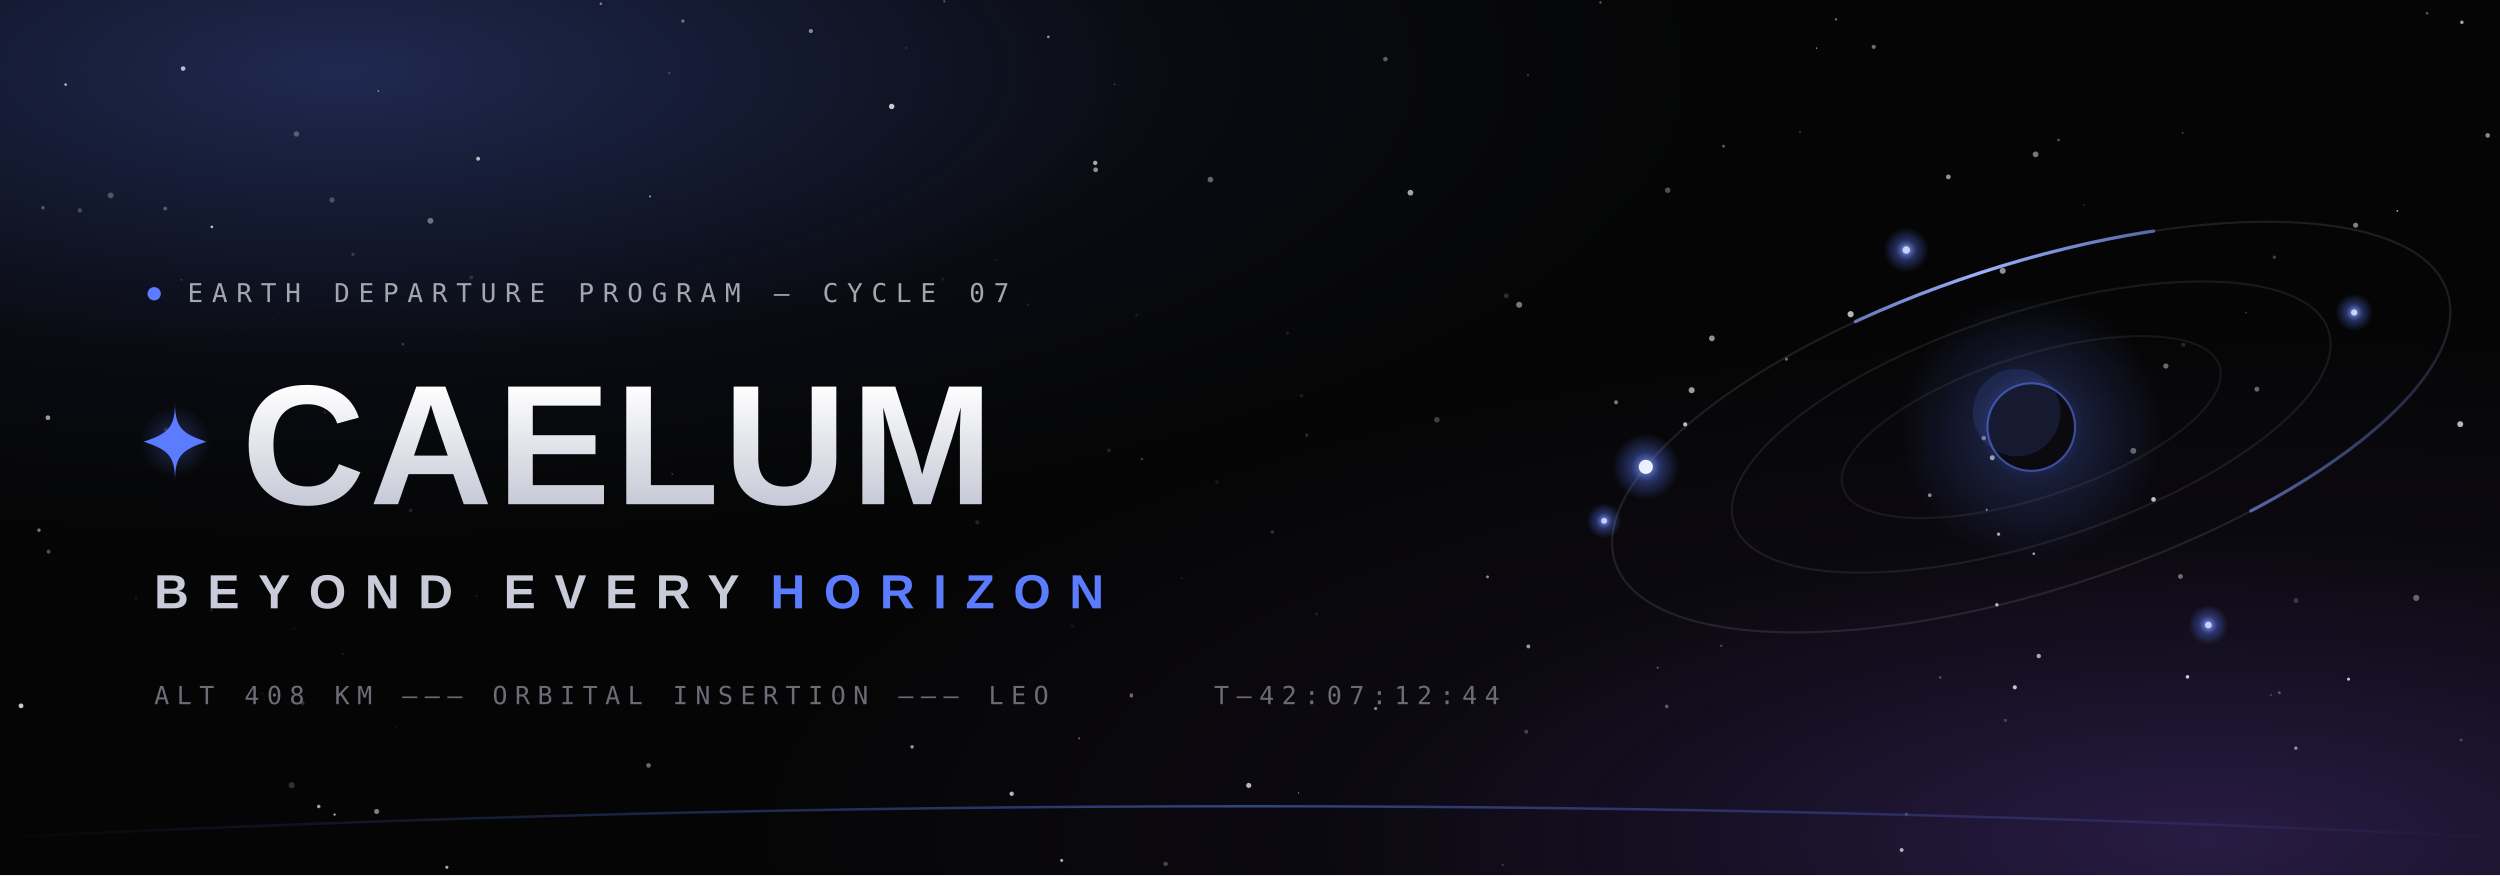
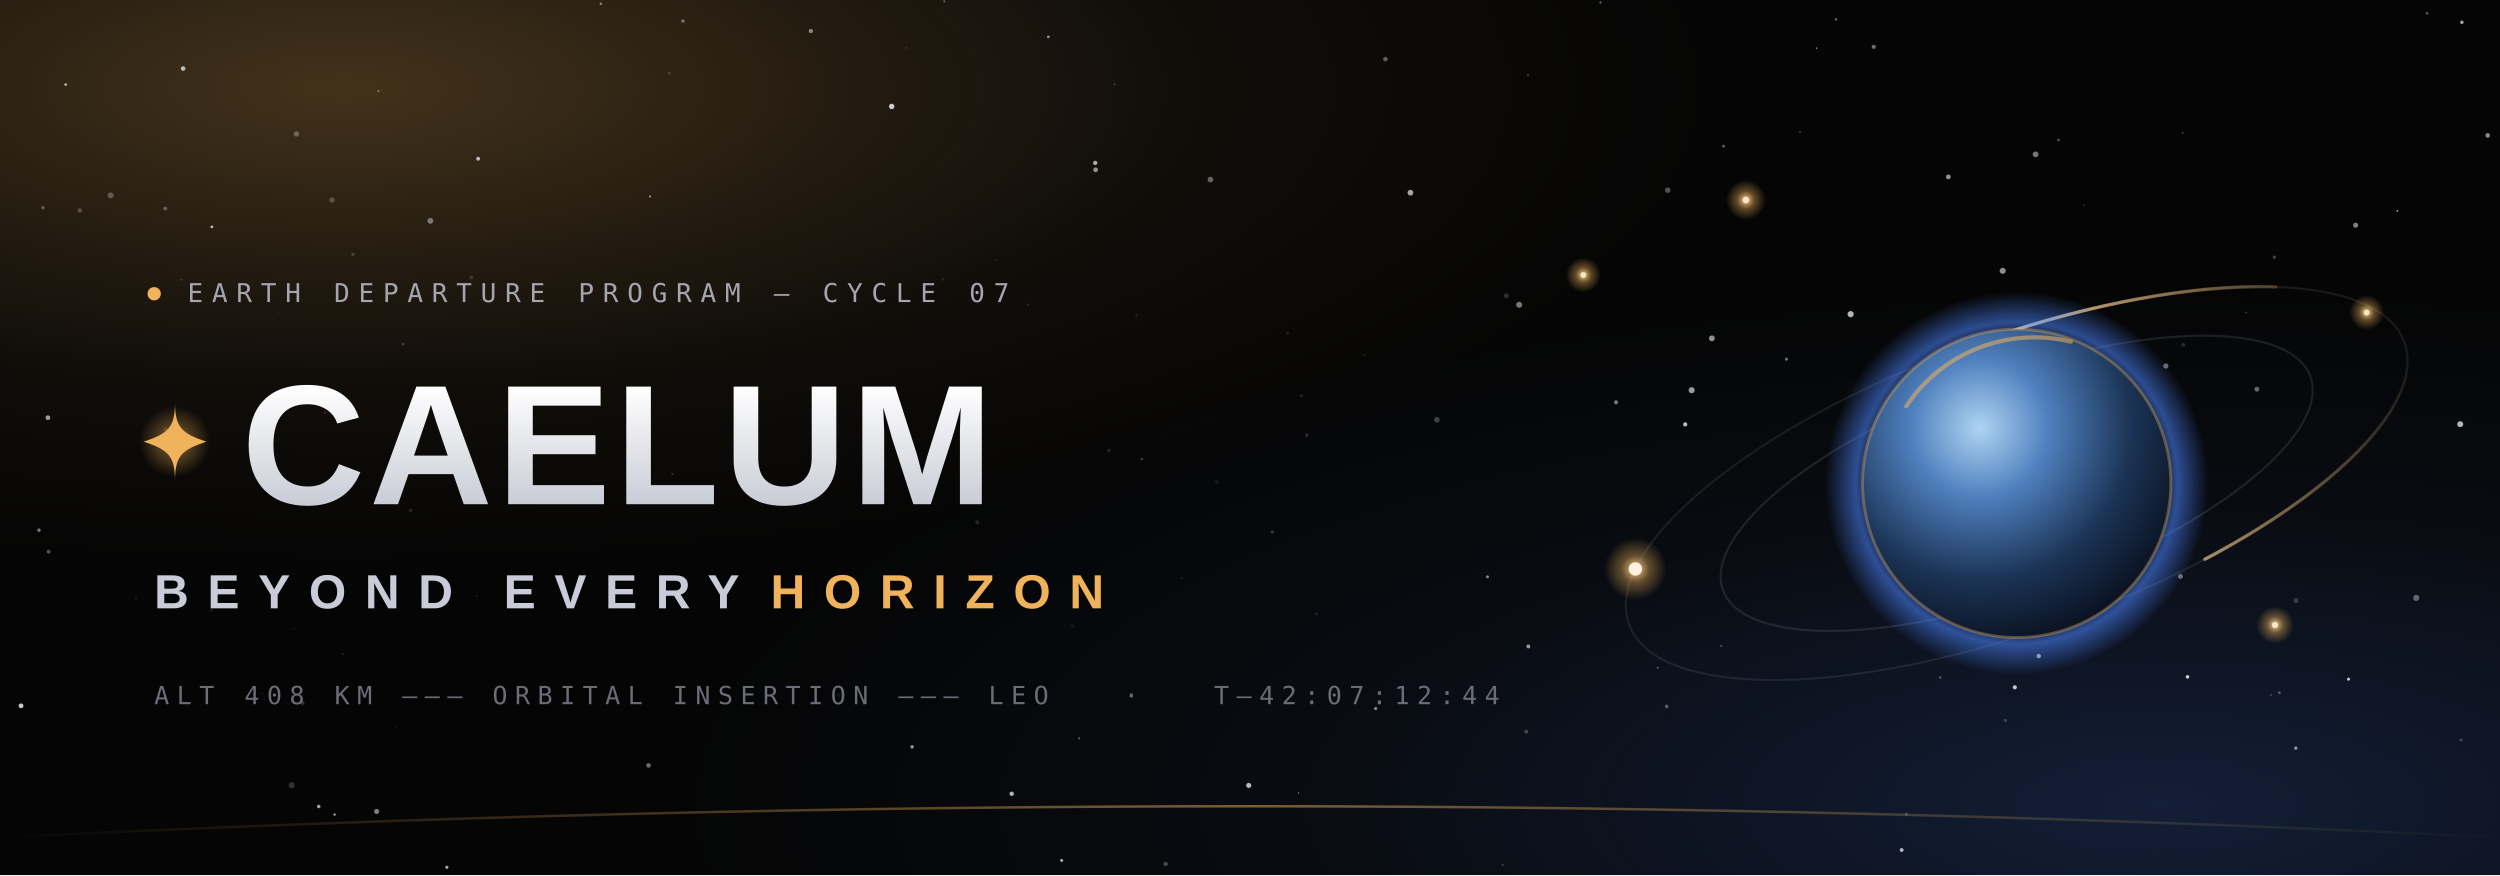
<svg xmlns="http://www.w3.org/2000/svg" viewBox="0 0 1200 420" width="1200" height="420" role="img" aria-label="Caelum — Beyond Every Horizon">
  <defs>
-     <radialGradient id="neb1" cx="14%" cy="8%" r="55%">
-       <stop offset="0%" stop-color="#5B7CFF" stop-opacity="0.30" />
-       <stop offset="60%" stop-color="#5B7CFF" stop-opacity="0.05" />
-       <stop offset="100%" stop-color="#5B7CFF" stop-opacity="0" />
-     </radialGradient>
-     <radialGradient id="neb2" cx="88%" cy="96%" r="60%">
-       <stop offset="0%" stop-color="#8B5CF6" stop-opacity="0.26" />
-       <stop offset="55%" stop-color="#8B5CF6" stop-opacity="0.05" />
-       <stop offset="100%" stop-color="#8B5CF6" stop-opacity="0" />
+     <radialGradient id="neb1" cx="14%" cy="10%" r="55%">
+       <stop offset="0%" stop-color="#F0B25A" stop-opacity="0.26" />
+       <stop offset="60%" stop-color="#F0B25A" stop-opacity="0.05" />
+       <stop offset="100%" stop-color="#F0B25A" stop-opacity="0" />
+     </radialGradient>
+     <radialGradient id="neb2" cx="86%" cy="92%" r="60%">
+       <stop offset="0%" stop-color="#4C86FF" stop-opacity="0.20" />
+       <stop offset="55%" stop-color="#4C86FF" stop-opacity="0.05" />
+       <stop offset="100%" stop-color="#4C86FF" stop-opacity="0" />
    </radialGradient>
    <radialGradient id="beacon" cx="50%" cy="50%" r="50%">
-       <stop offset="0%" stop-color="#9DB2FF" stop-opacity="0.9" />
-       <stop offset="45%" stop-color="#5B7CFF" stop-opacity="0.35" />
-       <stop offset="100%" stop-color="#5B7CFF" stop-opacity="0" />
-     </radialGradient>
-     <radialGradient id="planetglow" cx="50%" cy="50%" r="50%">
-       <stop offset="0%" stop-color="#5B7CFF" stop-opacity="0.55" />
-       <stop offset="40%" stop-color="#5B7CFF" stop-opacity="0.18" />
-       <stop offset="100%" stop-color="#5B7CFF" stop-opacity="0" />
+       <stop offset="0%" stop-color="#FFDFA6" stop-opacity="0.95" />
+       <stop offset="45%" stop-color="#F0B25A" stop-opacity="0.38" />
+       <stop offset="100%" stop-color="#F0B25A" stop-opacity="0" />
+     </radialGradient>
+     <radialGradient id="earth" cx="38%" cy="32%" r="75%">
+       <stop offset="0%" stop-color="#AFD4F2" />
+       <stop offset="30%" stop-color="#4F80BE" />
+       <stop offset="66%" stop-color="#1B3355" />
+       <stop offset="100%" stop-color="#070D18" />
+     </radialGradient>
+     <radialGradient id="atmo" cx="50%" cy="50%" r="50%">
+       <stop offset="0%" stop-color="#4C86FF" stop-opacity="0" />
+       <stop offset="74%" stop-color="#4C86FF" stop-opacity="0" />
+       <stop offset="84%" stop-color="#4C86FF" stop-opacity="0.55" />
+       <stop offset="100%" stop-color="#4C86FF" stop-opacity="0" />
    </radialGradient>
    <linearGradient id="arc" x1="0%" y1="0%" x2="100%" y2="0%">
-       <stop offset="0%" stop-color="#5B7CFF" stop-opacity="0" />
-       <stop offset="50%" stop-color="#9DB2FF" stop-opacity="1" />
-       <stop offset="100%" stop-color="#5B7CFF" stop-opacity="0" />
+       <stop offset="0%" stop-color="#F0B25A" stop-opacity="0" />
+       <stop offset="50%" stop-color="#FFE1AE" stop-opacity="1" />
+       <stop offset="100%" stop-color="#F0B25A" stop-opacity="0" />
    </linearGradient>
    <linearGradient id="horizon" x1="0%" y1="0%" x2="100%" y2="0%">
-       <stop offset="0%" stop-color="#5B7CFF" stop-opacity="0" />
-       <stop offset="50%" stop-color="#5B7CFF" stop-opacity="0.5" />
-       <stop offset="100%" stop-color="#5B7CFF" stop-opacity="0" />
+       <stop offset="0%" stop-color="#F0B25A" stop-opacity="0" />
+       <stop offset="50%" stop-color="#F0B25A" stop-opacity="0.5" />
+       <stop offset="100%" stop-color="#F0B25A" stop-opacity="0" />
    </linearGradient>
+     <radialGradient id="sparkglow" cx="50%" cy="50%" r="50%">
+       <stop offset="0%" stop-color="#F0B25A" stop-opacity="0.55" />
+       <stop offset="100%" stop-color="#F0B25A" stop-opacity="0" />
+     </radialGradient>
    <linearGradient id="wm" x1="0%" y1="0%" x2="0%" y2="100%">
      <stop offset="0%" stop-color="#FFFFFF" />
-       <stop offset="100%" stop-color="#C6C9D6" />
+       <stop offset="100%" stop-color="#C9CCD6" />
    </linearGradient>
  </defs>
  <rect width="1200" height="420" fill="#050505" />
  <rect width="1200" height="420" fill="url(#neb1)" />
  <rect width="1200" height="420" fill="url(#neb2)" />
  <g>
    <circle cx="1091.7" cy="123.5" r="0.85" fill="#EDEDF0" opacity="0.25" />
    <circle cx="1194.1" cy="65.0" r="1.11" fill="#EDEDF0" opacity="0.57" />
    <circle cx="857.5" cy="172.4" r="0.76" fill="#EDEDF0" opacity="0.43" />
    <circle cx="87.1" cy="134.3" r="0.44" fill="#EDEDF0" opacity="0.20" />
    <circle cx="535.0" cy="40.5" r="0.34" fill="#EDEDF0" opacity="0.39" />
    <circle cx="1181.7" cy="10.7" r="0.84" fill="#EDEDF0" opacity="0.69" />
    <circle cx="145.2" cy="337.4" r="0.95" fill="#EDEDF0" opacity="0.20" />
    <circle cx="160.6" cy="391.0" r="0.57" fill="#EDEDF0" opacity="0.71" />
    <circle cx="956.3" cy="219.7" r="1.20" fill="#EDEDF0" opacity="0.69" />
    <circle cx="961.3" cy="130.0" r="1.46" fill="#EDEDF0" opacity="0.59" />
    <circle cx="428.0" cy="51.1" r="1.31" fill="#EDEDF0" opacity="0.84" />
    <circle cx="1046.6" cy="276.7" r="1.17" fill="#EDEDF0" opacity="0.43" />
    <circle cx="180.8" cy="389.5" r="1.23" fill="#EDEDF0" opacity="0.53" />
    <circle cx="1047.7" cy="63.8" r="0.42" fill="#EDEDF0" opacity="0.34" />
    <circle cx="1078.2" cy="150.1" r="0.41" fill="#EDEDF0" opacity="0.28" />
    <circle cx="140.0" cy="376.9" r="1.47" fill="#EDEDF0" opacity="0.19" />
    <circle cx="800.5" cy="91.3" r="1.32" fill="#EDEDF0" opacity="0.33" />
    <circle cx="899.4" cy="22.5" r="0.99" fill="#EDEDF0" opacity="0.45" />
    <circle cx="153.0" cy="387.1" r="0.86" fill="#EDEDF0" opacity="0.67" />
    <circle cx="226.2" cy="133.2" r="0.95" fill="#EDEDF0" opacity="0.14" />
    <circle cx="1159.8" cy="287.0" r="1.48" fill="#EDEDF0" opacity="0.39" />
    <circle cx="623.3" cy="380.6" r="0.36" fill="#EDEDF0" opacity="0.53" />
    <circle cx="20.6" cy="99.7" r="0.81" fill="#EDEDF0" opacity="0.32" />
    <circle cx="87.9" cy="32.9" r="1.10" fill="#EDEDF0" opacity="0.76" />
    <circle cx="723.0" cy="142.0" r="1.18" fill="#EDEDF0" opacity="0.17" />
    <circle cx="926.3" cy="237.7" r="0.91" fill="#EDEDF0" opacity="0.57" />
    <circle cx="155.9" cy="198.0" r="0.66" fill="#EDEDF0" opacity="0.13" />
    <circle cx="618.0" cy="159.9" r="0.72" fill="#EDEDF0" opacity="0.11" />
    <circle cx="1130.7" cy="108.1" r="1.23" fill="#EDEDF0" opacity="0.53" />
    <circle cx="1050.0" cy="324.9" r="0.86" fill="#EDEDF0" opacity="0.85" />
    <circle cx="988.1" cy="67.2" r="0.67" fill="#EDEDF0" opacity="0.32" />
    <circle cx="548.1" cy="220.3" r="0.63" fill="#EDEDF0" opacity="0.22" />
    <circle cx="437.8" cy="358.5" r="0.83" fill="#EDEDF0" opacity="0.63" />
    <circle cx="164.4" cy="314.0" r="0.41" fill="#EDEDF0" opacity="0.18" />
    <circle cx="402.5" cy="333.6" r="0.86" fill="#EDEDF0" opacity="0.06" />
    <circle cx="953.6" cy="244.7" r="0.48" fill="#EDEDF0" opacity="0.65" />
    <circle cx="559.5" cy="414.7" r="1.05" fill="#EDEDF0" opacity="0.28" />
    <circle cx="733.4" cy="36.1" r="0.54" fill="#EDEDF0" opacity="0.22" />
    <circle cx="79.6" cy="206.2" r="1.03" fill="#EDEDF0" opacity="0.13" />
    <circle cx="327.8" cy="10.1" r="0.82" fill="#EDEDF0" opacity="0.40" />
    <circle cx="125.8" cy="333.0" r="0.81" fill="#EDEDF0" opacity="0.05" />
    <circle cx="689.7" cy="201.5" r="1.34" fill="#EDEDF0" opacity="0.26" />
    <circle cx="190.3" cy="349.4" r="0.41" fill="#EDEDF0" opacity="0.12" />
    <circle cx="159.4" cy="96.0" r="1.31" fill="#EDEDF0" opacity="0.24" />
    <circle cx="935.2" cy="84.9" r="1.15" fill="#EDEDF0" opacity="0.60" />
    <circle cx="967.1" cy="329.9" r="0.99" fill="#EDEDF0" opacity="0.82" />
    <circle cx="452.6" cy="134.1" r="0.75" fill="#EDEDF0" opacity="0.08" />
    <circle cx="389.2" cy="14.9" r="1.01" fill="#EDEDF0" opacity="0.52" />
    <circle cx="493.4" cy="146.3" r="0.56" fill="#EDEDF0" opacity="0.10" />
    <circle cx="467.6" cy="216.2" r="0.99" fill="#EDEDF0" opacity="0.05" />
    <circle cx="812.0" cy="187.3" r="1.46" fill="#EDEDF0" opacity="0.65" />
    <circle cx="518.0" cy="354.4" r="0.51" fill="#EDEDF0" opacity="0.39" />
    <circle cx="912.8" cy="408.0" r="0.93" fill="#EDEDF0" opacity="0.75" />
    <circle cx="1094.1" cy="332.5" r="0.69" fill="#EDEDF0" opacity="0.32" />
    <circle cx="931.3" cy="325.2" r="0.61" fill="#EDEDF0" opacity="0.31" />
    <circle cx="477.9" cy="125.0" r="0.35" fill="#EDEDF0" opacity="0.21" />
    <circle cx="821.7" cy="162.4" r="1.40" fill="#EDEDF0" opacity="0.60" />
    <circle cx="1000.5" cy="98.3" r="0.32" fill="#EDEDF0" opacity="0.29" />
    <circle cx="126.8" cy="335.9" r="0.22" fill="#EDEDF0" opacity="0.21" />
    <circle cx="1180.9" cy="203.6" r="1.44" fill="#EDEDF0" opacity="0.76" />
    <circle cx="101.4" cy="293.0" r="0.81" fill="#EDEDF0" opacity="0.08" />
    <circle cx="31.5" cy="40.6" r="0.60" fill="#EDEDF0" opacity="0.83" />
    <circle cx="169.4" cy="122.1" r="0.81" fill="#EDEDF0" opacity="0.17" />
    <circle cx="79.3" cy="100.1" r="0.91" fill="#EDEDF0" opacity="0.32" />
    <circle cx="276.6" cy="216.7" r="0.84" fill="#EDEDF0" opacity="0.24" />
    <circle cx="888.3" cy="150.8" r="1.50" fill="#EDEDF0" opacity="0.76" />
    <circle cx="959.3" cy="256.4" r="0.81" fill="#EDEDF0" opacity="0.72" />
    <circle cx="65.3" cy="287.1" r="0.67" fill="#EDEDF0" opacity="0.08" />
    <circle cx="1102.0" cy="359.1" r="0.80" fill="#EDEDF0" opacity="0.60" />
    <circle cx="193.4" cy="165.2" r="0.69" fill="#EDEDF0" opacity="0.19" />
    <circle cx="53.1" cy="93.8" r="1.42" fill="#EDEDF0" opacity="0.28" />
    <circle cx="915.1" cy="390.8" r="0.84" fill="#EDEDF0" opacity="0.18" />
    <circle cx="532.3" cy="216.2" r="0.88" fill="#EDEDF0" opacity="0.13" />
    <circle cx="610.7" cy="255.4" r="0.80" fill="#EDEDF0" opacity="0.19" />
    <circle cx="978.6" cy="314.9" r="1.06" fill="#EDEDF0" opacity="0.68" />
    <circle cx="624.7" cy="189.9" r="0.89" fill="#EDEDF0" opacity="0.09" />
    <circle cx="311.3" cy="367.4" r="1.13" fill="#EDEDF0" opacity="0.43" />
    <circle cx="545.5" cy="151.3" r="0.66" fill="#EDEDF0" opacity="0.09" />
    <circle cx="1181.3" cy="355.2" r="0.74" fill="#EDEDF0" opacity="0.23" />
    <circle cx="206.6" cy="106.0" r="1.42" fill="#EDEDF0" opacity="0.42" />
    <circle cx="229.5" cy="76.2" r="0.95" fill="#EDEDF0" opacity="0.74" />
    <circle cx="775.7" cy="193.1" r="0.98" fill="#EDEDF0" opacity="0.49" />
    <circle cx="509.6" cy="413.0" r="0.74" fill="#EDEDF0" opacity="0.72" />
    <circle cx="952.2" cy="210.3" r="1.08" fill="#EDEDF0" opacity="0.52" />
    <circle cx="228.7" cy="285.9" r="0.49" fill="#EDEDF0" opacity="0.12" />
    <circle cx="958.5" cy="290.3" r="0.81" fill="#EDEDF0" opacity="0.77" />
    <circle cx="469.1" cy="250.7" r="0.99" fill="#EDEDF0" opacity="0.13" />
    <circle cx="729.2" cy="146.3" r="1.46" fill="#EDEDF0" opacity="0.49" />
    <circle cx="795.7" cy="320.5" r="0.51" fill="#EDEDF0" opacity="0.35" />
    <circle cx="141.1" cy="301.8" r="0.29" fill="#EDEDF0" opacity="0.20" />
    <circle cx="977.1" cy="74.1" r="1.39" fill="#EDEDF0" opacity="0.49" />
    <circle cx="453.3" cy="0.7" r="0.58" fill="#EDEDF0" opacity="0.29" />
    <circle cx="1165.0" cy="6.4" r="0.66" fill="#EDEDF0" opacity="0.34" />
    <circle cx="677.0" cy="92.5" r="1.38" fill="#EDEDF0" opacity="0.69" />
    <circle cx="503.2" cy="17.7" r="0.64" fill="#EDEDF0" opacity="0.61" />
    <circle cx="409.8" cy="271.7" r="0.29" fill="#EDEDF0" opacity="0.07" />
    <circle cx="581.0" cy="86.2" r="1.37" fill="#EDEDF0" opacity="0.39" />
    <circle cx="599.4" cy="377.0" r="1.24" fill="#EDEDF0" opacity="0.76" />
    <circle cx="322.7" cy="227.5" r="0.48" fill="#EDEDF0" opacity="0.21" />
    <circle cx="1039.6" cy="175.7" r="1.26" fill="#EDEDF0" opacity="0.43" />
    <circle cx="288.4" cy="1.8" r="0.60" fill="#EDEDF0" opacity="0.51" />
    <circle cx="101.7" cy="108.9" r="0.63" fill="#EDEDF0" opacity="0.82" />
    <circle cx="23.3" cy="264.8" r="0.96" fill="#EDEDF0" opacity="0.32" />
    <circle cx="18.7" cy="254.5" r="0.84" fill="#EDEDF0" opacity="0.50" />
    <circle cx="665.0" cy="28.4" r="1.11" fill="#EDEDF0" opacity="0.37" />
    <circle cx="1150.7" cy="101.2" r="0.43" fill="#EDEDF0" opacity="0.77" />
    <circle cx="808.9" cy="203.7" r="1.03" fill="#EDEDF0" opacity="0.77" />
    <circle cx="133.9" cy="149.8" r="0.46" fill="#EDEDF0" opacity="0.07" />
    <circle cx="567.3" cy="277.5" r="0.34" fill="#EDEDF0" opacity="0.20" />
    <circle cx="714.0" cy="276.9" r="0.71" fill="#EDEDF0" opacity="0.55" />
    <circle cx="827.3" cy="70.2" r="0.71" fill="#EDEDF0" opacity="0.36" />
    <circle cx="864.0" cy="63.3" r="0.50" fill="#EDEDF0" opacity="0.22" />
    <circle cx="800.0" cy="339.1" r="0.88" fill="#EDEDF0" opacity="0.35" />
    <circle cx="435.0" cy="23.0" r="0.36" fill="#EDEDF0" opacity="0.25" />
    <circle cx="360.8" cy="314.3" r="0.34" fill="#EDEDF0" opacity="0.05" />
    <circle cx="660.3" cy="340.1" r="0.78" fill="#EDEDF0" opacity="0.54" />
    <circle cx="732.6" cy="351.2" r="0.95" fill="#EDEDF0" opacity="0.25" />
    <circle cx="721.3" cy="415.2" r="0.46" fill="#EDEDF0" opacity="0.27" />
    <circle cx="768.2" cy="1.2" r="0.55" fill="#EDEDF0" opacity="0.40" />
    <circle cx="1024.0" cy="216.4" r="1.43" fill="#EDEDF0" opacity="0.40" />
    <circle cx="826.2" cy="310.0" r="0.55" fill="#EDEDF0" opacity="0.27" />
    <circle cx="1083.3" cy="186.8" r="1.18" fill="#EDEDF0" opacity="0.42" />
    <circle cx="514.7" cy="300.6" r="0.81" fill="#EDEDF0" opacity="0.06" />
    <circle cx="962.6" cy="345.8" r="0.79" fill="#EDEDF0" opacity="0.21" />
    <circle cx="525.7" cy="78.2" r="1.05" fill="#EDEDF0" opacity="0.70" />
    <circle cx="197.1" cy="245.0" r="0.85" fill="#EDEDF0" opacity="0.13" />
    <circle cx="230.8" cy="143.9" r="0.32" fill="#EDEDF0" opacity="0.11" />
    <circle cx="181.6" cy="43.7" r="0.40" fill="#EDEDF0" opacity="0.62" />
    <circle cx="321.3" cy="35.1" r="0.61" fill="#EDEDF0" opacity="0.19" />
    <circle cx="627.2" cy="208.9" r="0.80" fill="#EDEDF0" opacity="0.17" />
    <circle cx="312.0" cy="94.3" r="0.49" fill="#EDEDF0" opacity="0.63" />
    <circle cx="733.6" cy="310.3" r="0.93" fill="#EDEDF0" opacity="0.64" />
    <circle cx="631.9" cy="294.7" r="0.78" fill="#EDEDF0" opacity="0.09" />
    <circle cx="142.3" cy="64.3" r="1.30" fill="#EDEDF0" opacity="0.30" />
    <circle cx="1048.0" cy="165.5" r="0.94" fill="#EDEDF0" opacity="0.16" />
-     <circle cx="655.1" cy="170.3" r="0.22" fill="#EDEDF0" opacity="0.06" />
+     <circle cx="655.1" cy="170.3" r="0.32" fill="#EDEDF0" opacity="0.20" />
    <circle cx="485.6" cy="381.0" r="1.05" fill="#EDEDF0" opacity="0.76" />
    <circle cx="1127.3" cy="326.0" r="0.74" fill="#EDEDF0" opacity="0.81" />
    <circle cx="1102.1" cy="288.3" r="1.18" fill="#EDEDF0" opacity="0.20" />
    <circle cx="872.0" cy="23.1" r="0.32" fill="#EDEDF0" opacity="0.84" />
    <circle cx="976.2" cy="265.8" r="0.63" fill="#EDEDF0" opacity="0.68" />
    <circle cx="10.1" cy="338.8" r="1.16" fill="#EDEDF0" opacity="0.84" />
    <circle cx="1033.7" cy="239.7" r="1.14" fill="#EDEDF0" opacity="0.79" />
    <circle cx="525.9" cy="81.5" r="1.15" fill="#EDEDF0" opacity="0.58" />
    <circle cx="23.0" cy="200.5" r="1.13" fill="#EDEDF0" opacity="0.65" />
    <circle cx="1090.1" cy="333.6" r="0.45" fill="#EDEDF0" opacity="0.30" />
    <circle cx="38.3" cy="101.0" r="1.06" fill="#EDEDF0" opacity="0.24" />
    <circle cx="881.3" cy="9.3" r="0.61" fill="#EDEDF0" opacity="0.41" />
    <circle cx="584.1" cy="231.3" r="0.82" fill="#EDEDF0" opacity="0.09" />
    <circle cx="214.5" cy="416.3" r="0.75" fill="#EDEDF0" opacity="0.73" />
-     <circle cx="915" cy="120" r="10.8" fill="url(#beacon)" />
-     <circle cx="915" cy="120" r="1.8" fill="#CBD6FF" opacity="0.95" />
-     <circle cx="1060" cy="300" r="9.6" fill="url(#beacon)" />
-     <circle cx="1060" cy="300" r="1.6" fill="#CBD6FF" opacity="0.95" />
-     <circle cx="770" cy="250" r="8.4" fill="url(#beacon)" />
-     <circle cx="770" cy="250" r="1.4" fill="#CBD6FF" opacity="0.95" />
-     <circle cx="1130" cy="150" r="9.0" fill="url(#beacon)" />
-     <circle cx="1130" cy="150" r="1.5" fill="#CBD6FF" opacity="0.95" />
+     <circle cx="838" cy="96" r="9.6" fill="url(#beacon)" />
+     <circle cx="838" cy="96" r="1.6" fill="#FFE9C7" opacity="0.95" />
+     <circle cx="1092" cy="300" r="9.0" fill="url(#beacon)" />
+     <circle cx="1092" cy="300" r="1.5" fill="#FFE9C7" opacity="0.95" />
+     <circle cx="760" cy="132" r="8.4" fill="url(#beacon)" />
+     <circle cx="760" cy="132" r="1.4" fill="#FFE9C7" opacity="0.95" />
+     <circle cx="1136" cy="150" r="8.4" fill="url(#beacon)" />
+     <circle cx="1136" cy="150" r="1.4" fill="#FFE9C7" opacity="0.95" />
  </g>
  <g>
-     <ellipse cx="975" cy="205" rx="210" ry="78" fill="none" stroke="#FFFFFF" stroke-opacity="0.1" stroke-width="1" transform="rotate(-18 975 205)" />
-     <ellipse cx="975" cy="205" rx="150" ry="55" fill="none" stroke="#FFFFFF" stroke-opacity="0.08" stroke-width="1" transform="rotate(-18 975 205)" />
-     <ellipse cx="975" cy="205" rx="95" ry="34" fill="none" stroke="#FFFFFF" stroke-opacity="0.07" stroke-width="1" transform="rotate(-18 975 205)" />
-     <ellipse cx="975" cy="205" rx="210" ry="78" fill="none" stroke="url(#arc)" stroke-width="1.6" stroke-linecap="round" stroke-dasharray="150 500" transform="rotate(-18 975 205)" />
-     <circle cx="975" cy="205" r="64" fill="url(#planetglow)" />
-     <circle cx="975" cy="205" r="21" fill="#0A0A0F" />
-     <circle cx="975" cy="205" r="21" fill="none" stroke="#5B7CFF" stroke-opacity="0.55" stroke-width="1" />
-     <circle cx="968" cy="198" r="21" fill="#5B7CFF" fill-opacity="0.14" />
-     <circle cx="790.0" cy="224.1" r="16" fill="url(#beacon)" />
-     <circle cx="790.0" cy="224.1" r="3.4" fill="#EAF0FF" />
+     <ellipse cx="968" cy="232" rx="150" ry="52" fill="none" stroke="#FFFFFF" stroke-opacity="0.1" stroke-width="1" transform="rotate(-20 968 232)" />
+     <ellipse cx="968" cy="232" rx="198" ry="70" fill="none" stroke="#FFFFFF" stroke-opacity="0.08" stroke-width="1" transform="rotate(-20 968 232)" />
+     <ellipse cx="968" cy="232" rx="198" ry="70" fill="none" stroke="url(#arc)" stroke-width="1.6" stroke-linecap="round" stroke-dasharray="150 520" transform="rotate(-20 968 232)" />
+     <circle cx="968" cy="232" r="92" fill="url(#atmo)" />
+     <circle cx="968" cy="232" r="74" fill="url(#earth)" />
+     <circle cx="968" cy="232" r="74" fill="none" stroke="#F0B25A" stroke-opacity="0.35" stroke-width="1.4" />
+     <path d="M 915 195 A 74 74 0 0 1 994 164" fill="none" stroke="#F0B25A" stroke-opacity="0.55" stroke-width="2" stroke-linecap="round" />
+     <circle cx="785.0" cy="273.1" r="15" fill="url(#beacon)" />
+     <circle cx="785.0" cy="273.1" r="3.2" fill="#FFF3E0" />
  </g>
  <path d="M0 402 Q600 372 1200 402" fill="none" stroke="url(#horizon)" stroke-width="1.2" />
  <g font-family="'Segoe UI','Helvetica Neue',Arial,sans-serif">
    <g font-family="'SFMono-Regular',Consolas,'IBM Plex Mono',monospace">
-       <circle cx="74" cy="141" r="3.2" fill="#5B7CFF" />
+       <circle cx="74" cy="141" r="3.2" fill="#F0B25A" />
      <text x="90" y="145" fill="#A5A5AF" font-size="12.5" letter-spacing="4.2">EARTH DEPARTURE PROGRAM — CYCLE 07</text>
    </g>
    <g>
-       <circle cx="84" cy="212" r="17" fill="url(#planetglow)" />
-       <path d="M84 193 C84 205 87 208 99 212 C87 216 84 219 84 231 C84 219 81 216 69 212 C81 208 84 205 84 193 Z" fill="#5B7CFF" />
+       <circle cx="84" cy="212" r="17" fill="url(#sparkglow)" />
+       <path d="M84 193 C84 205 87 208 99 212 C87 216 84 219 84 231 C84 219 81 216 69 212 C81 208 84 205 84 193 Z" fill="#F0B25A" />
    </g>
    <text x="116" y="242" font-size="82" font-weight="800" letter-spacing="2" fill="url(#wm)">CAELUM</text>
-     <text x="74" y="292" font-size="23" font-weight="600" letter-spacing="9" fill="#C9CCD8">BEYOND EVERY <tspan fill="#5B7CFF">HORIZON</tspan>
+     <text x="74" y="292" font-size="23" font-weight="600" letter-spacing="9" fill="#C9CCD8">BEYOND EVERY <tspan fill="#F0B25A">HORIZON</tspan>
    </text>
    <g font-family="'SFMono-Regular',Consolas,'IBM Plex Mono',monospace">
      <text x="74" y="338" fill="#6C6C76" font-size="12" letter-spacing="3.6">ALT 408 KM ——— ORBITAL INSERTION ——— LEO   ·   T–42:07:12:44</text>
    </g>
  </g>
</svg>
